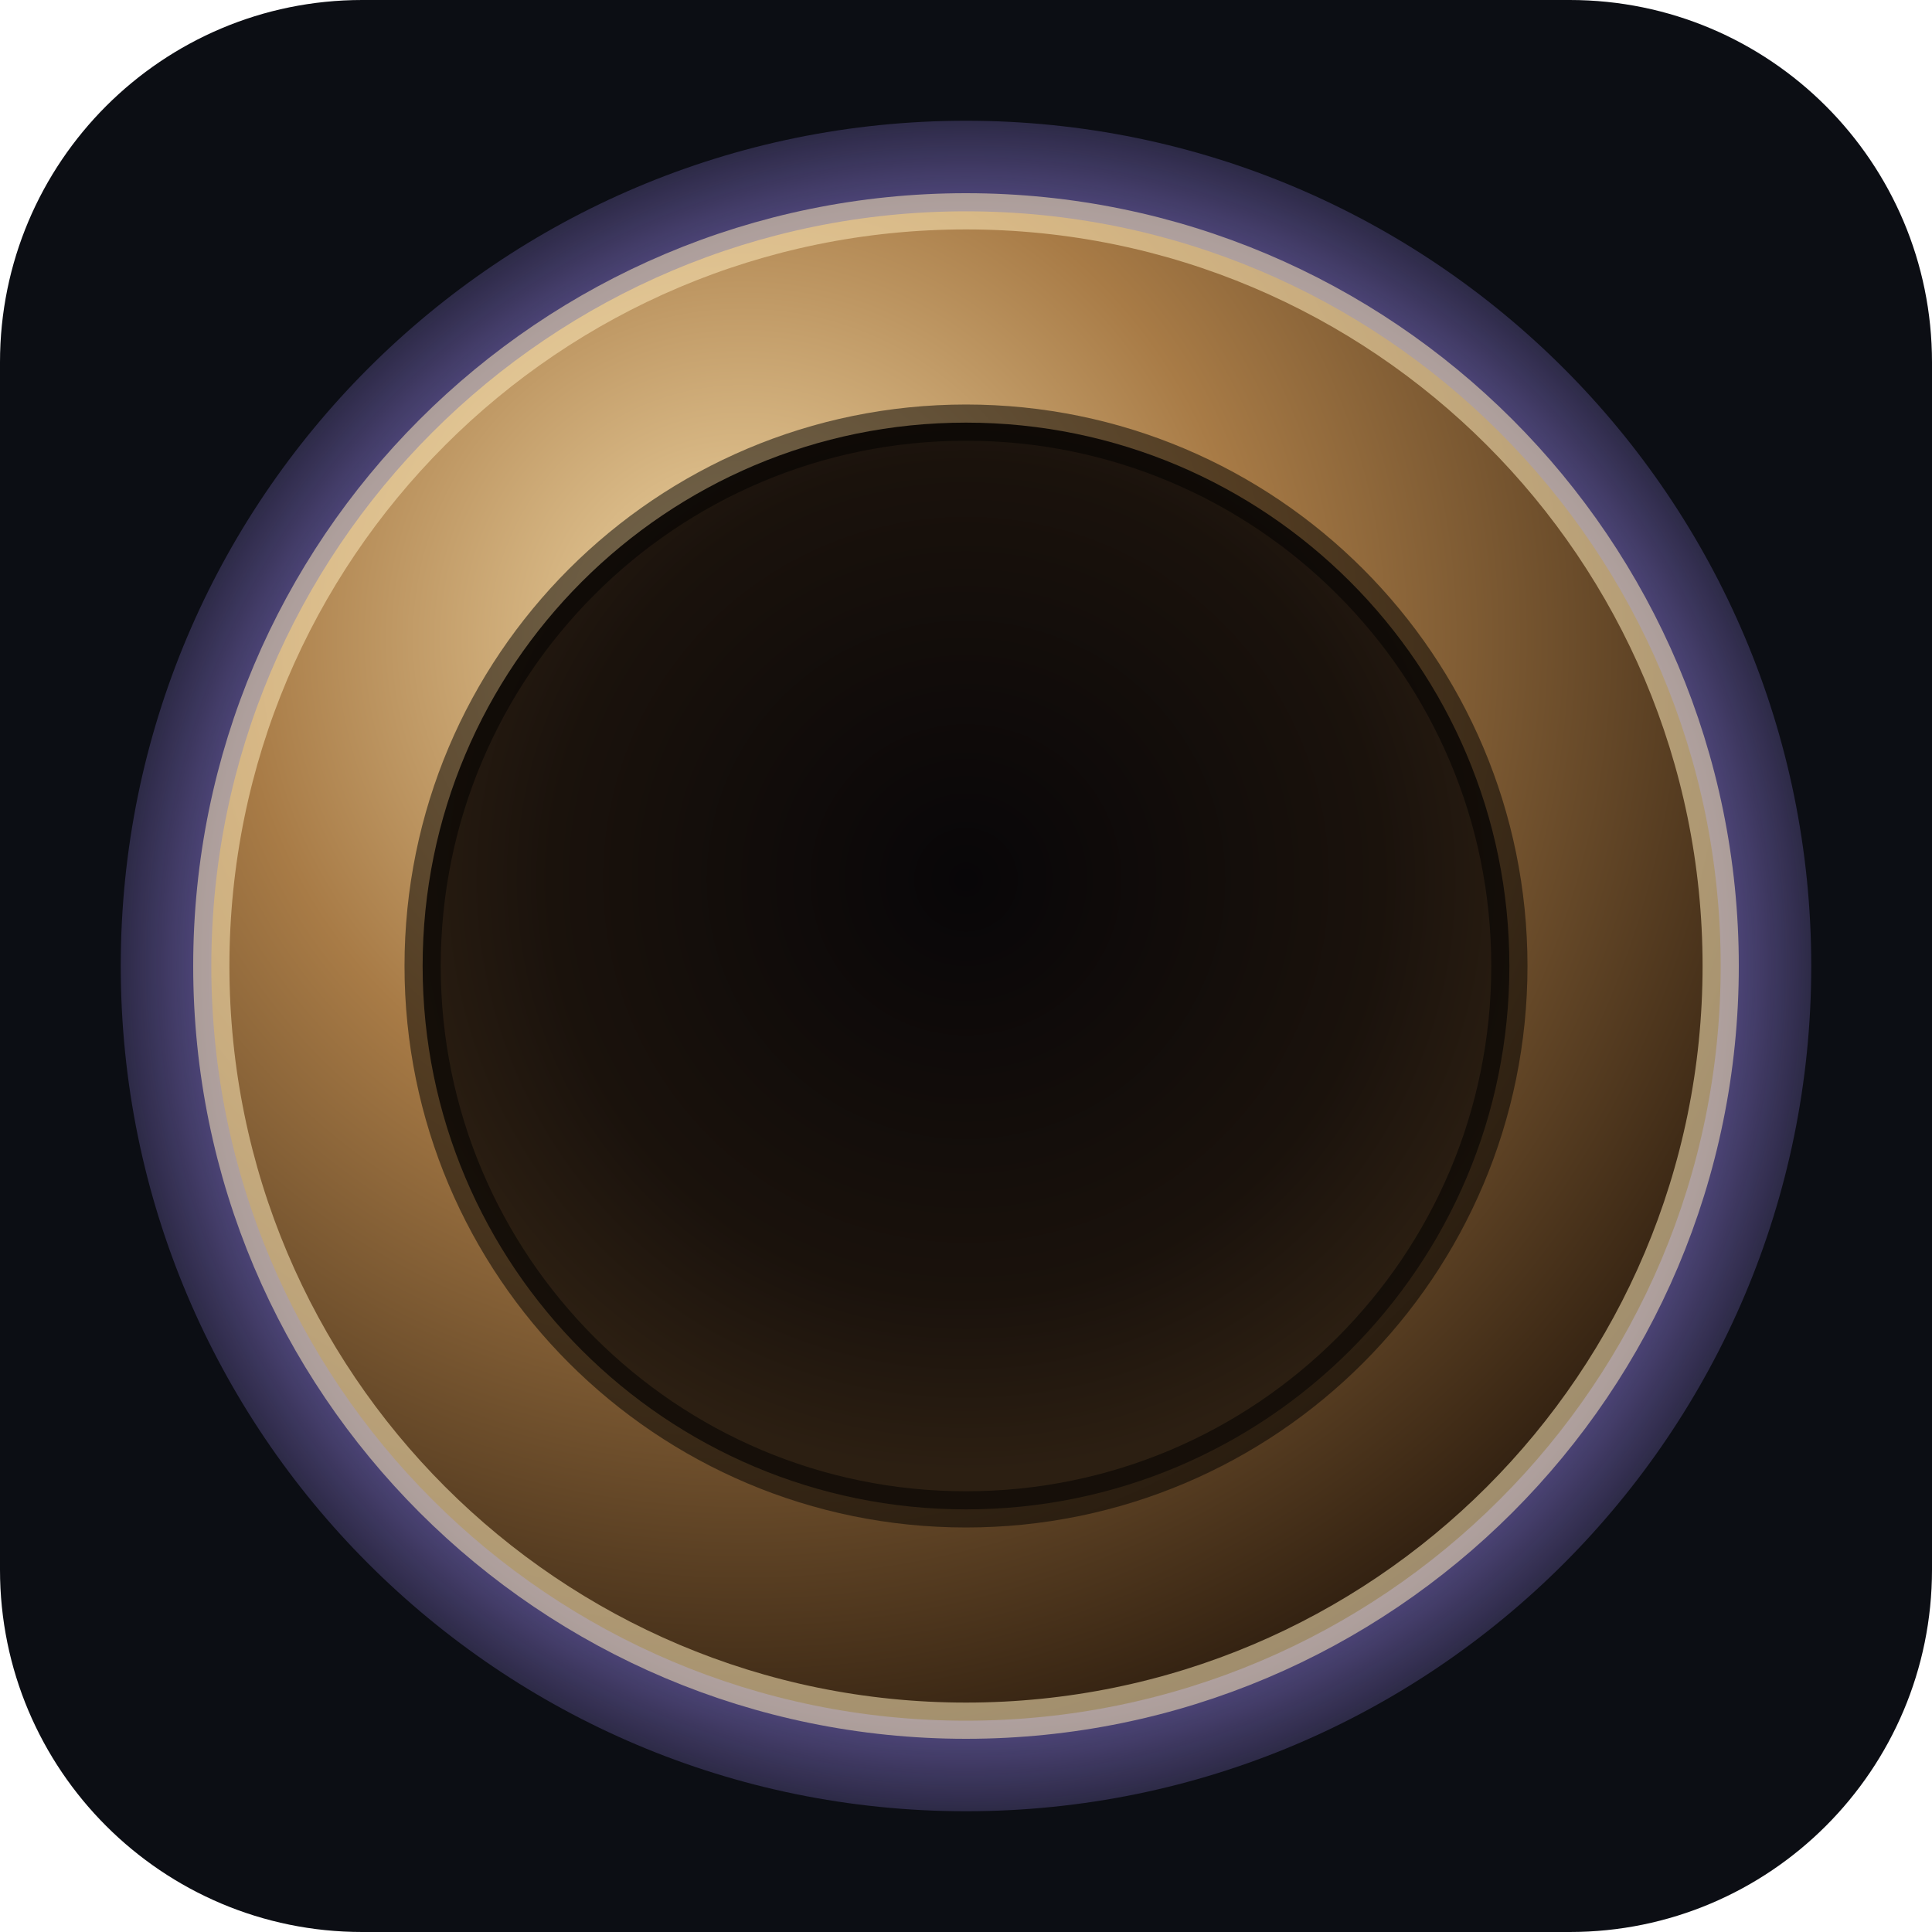
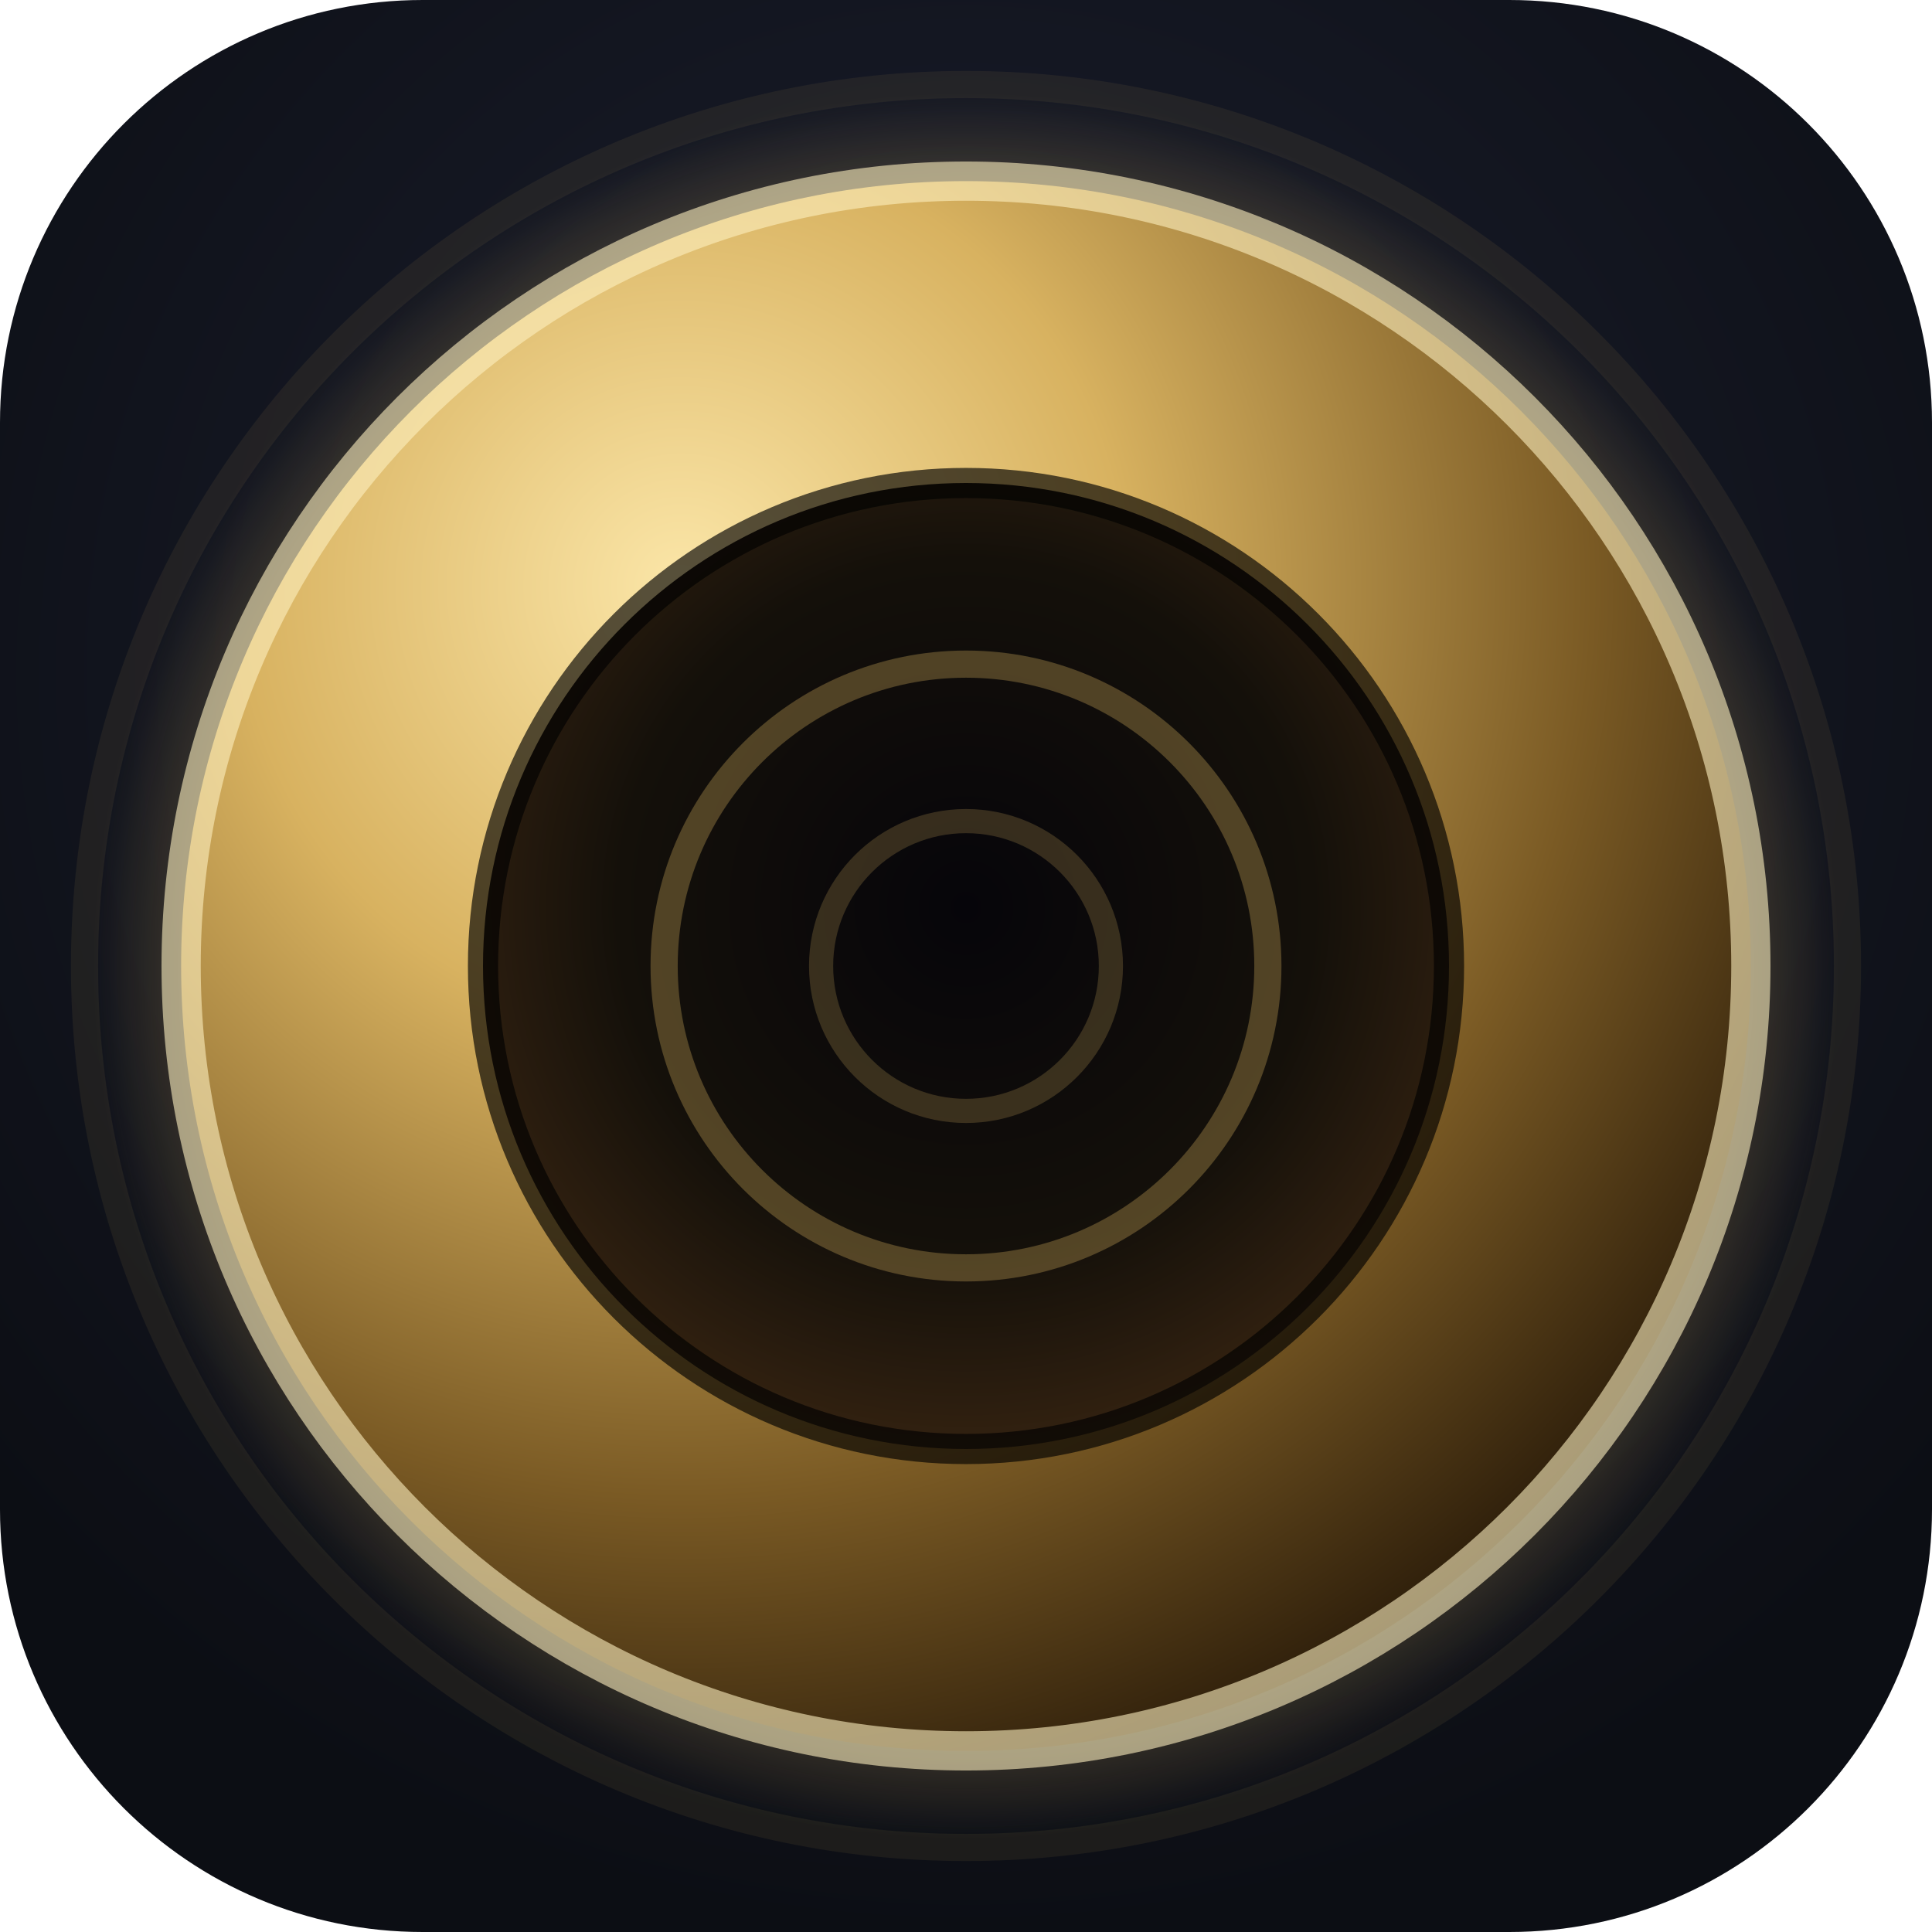
<svg xmlns="http://www.w3.org/2000/svg" viewBox="0 0 32 32">
  <defs>
-     <radialGradient id="rim" cx="0.35" cy="0.28" r="0.85">
-       <stop offset="0" stop-color="#f1d8a6" />
-       <stop offset="0.4" stop-color="#a87b46" />
-       <stop offset="0.85" stop-color="#3e2a16" />
-       <stop offset="1" stop-color="#1a0f08" />
+     <radialGradient id="bg" cx="50%" cy="35%" r="65%">
+       <stop offset="0%" stop-color="#1c2030" />
+       <stop offset="100%" stop-color="#0c0e14" />
    </radialGradient>
-     <radialGradient id="well" cx="0.5" cy="0.42" r="0.55">
-       <stop offset="0" stop-color="#080608" />
-       <stop offset="0.7" stop-color="#1a120c" />
-       <stop offset="1" stop-color="#2c1f12" />
+     <radialGradient id="rim" cx="32%" cy="26%" r="80%">
+       <stop offset="0%" stop-color="#fbe6a8" />
+       <stop offset="35%" stop-color="#d8b260" />
+       <stop offset="72%" stop-color="#7a5a24" />
+       <stop offset="100%" stop-color="#2c1d0a" />
    </radialGradient>
-     <radialGradient id="glow" cx="0.5" cy="0.5" r="0.55">
-       <stop offset="0.55" stop-color="#a18cf8" stop-opacity="0" />
-       <stop offset="0.78" stop-color="#a18cf8" stop-opacity="0.55" />
-       <stop offset="1" stop-color="#a18cf8" stop-opacity="0" />
+     <radialGradient id="well" cx="50%" cy="44%" r="55%">
+       <stop offset="0%" stop-color="#06050a" />
+       <stop offset="65%" stop-color="#14100a" />
+       <stop offset="100%" stop-color="#322110" />
+     </radialGradient>
+     <radialGradient id="halo" cx="50%" cy="50%" r="50%">
+       <stop offset="50%" stop-color="#d8b260" stop-opacity="0" />
+       <stop offset="76%" stop-color="#d8b260" stop-opacity="0.45" />
+       <stop offset="100%" stop-color="#d8b260" stop-opacity="0" />
    </radialGradient>
  </defs>
-   <rect width="32" height="32" rx="6" fill="#0c0e14" />
-   <circle cx="16" cy="16" r="14" fill="url(#glow)" />
-   <circle cx="16" cy="16" r="12.5" fill="url(#rim)" />
-   <circle cx="16" cy="16" r="9" fill="url(#well)" />
-   <circle cx="16" cy="16" r="12.5" fill="none" stroke="#fbe7b7" stroke-opacity="0.55" stroke-width="0.6" />
-   <circle cx="16" cy="16" r="9" fill="none" stroke="#000" stroke-opacity="0.5" stroke-width="0.6" />
+   <rect width="32" height="32" rx="7" fill="url(#bg)" />
+   <circle cx="16" cy="16" r="14.6" fill="none" stroke="#d8b260" stroke-opacity="0.08" stroke-width="0.45" />
+   <circle cx="16" cy="16" r="14.5" fill="url(#halo)" />
+   <circle cx="16" cy="16" r="13" fill="url(#rim)" />
+   <circle cx="16" cy="16" r="8" fill="url(#well)" />
+   <circle cx="16" cy="16" r="13" fill="none" stroke="#fdf0c0" stroke-opacity="0.6" stroke-width="0.65" />
+   <circle cx="16" cy="16" r="8" fill="none" stroke="#000" stroke-opacity="0.65" stroke-width="0.5" />
+   <circle cx="16" cy="16" r="5" fill="none" stroke="#d8b260" stroke-opacity="0.32" stroke-width="0.45" />
+   <circle cx="16" cy="16" r="2.4" fill="none" stroke="#d8b260" stroke-opacity="0.22" stroke-width="0.4" />
</svg>
